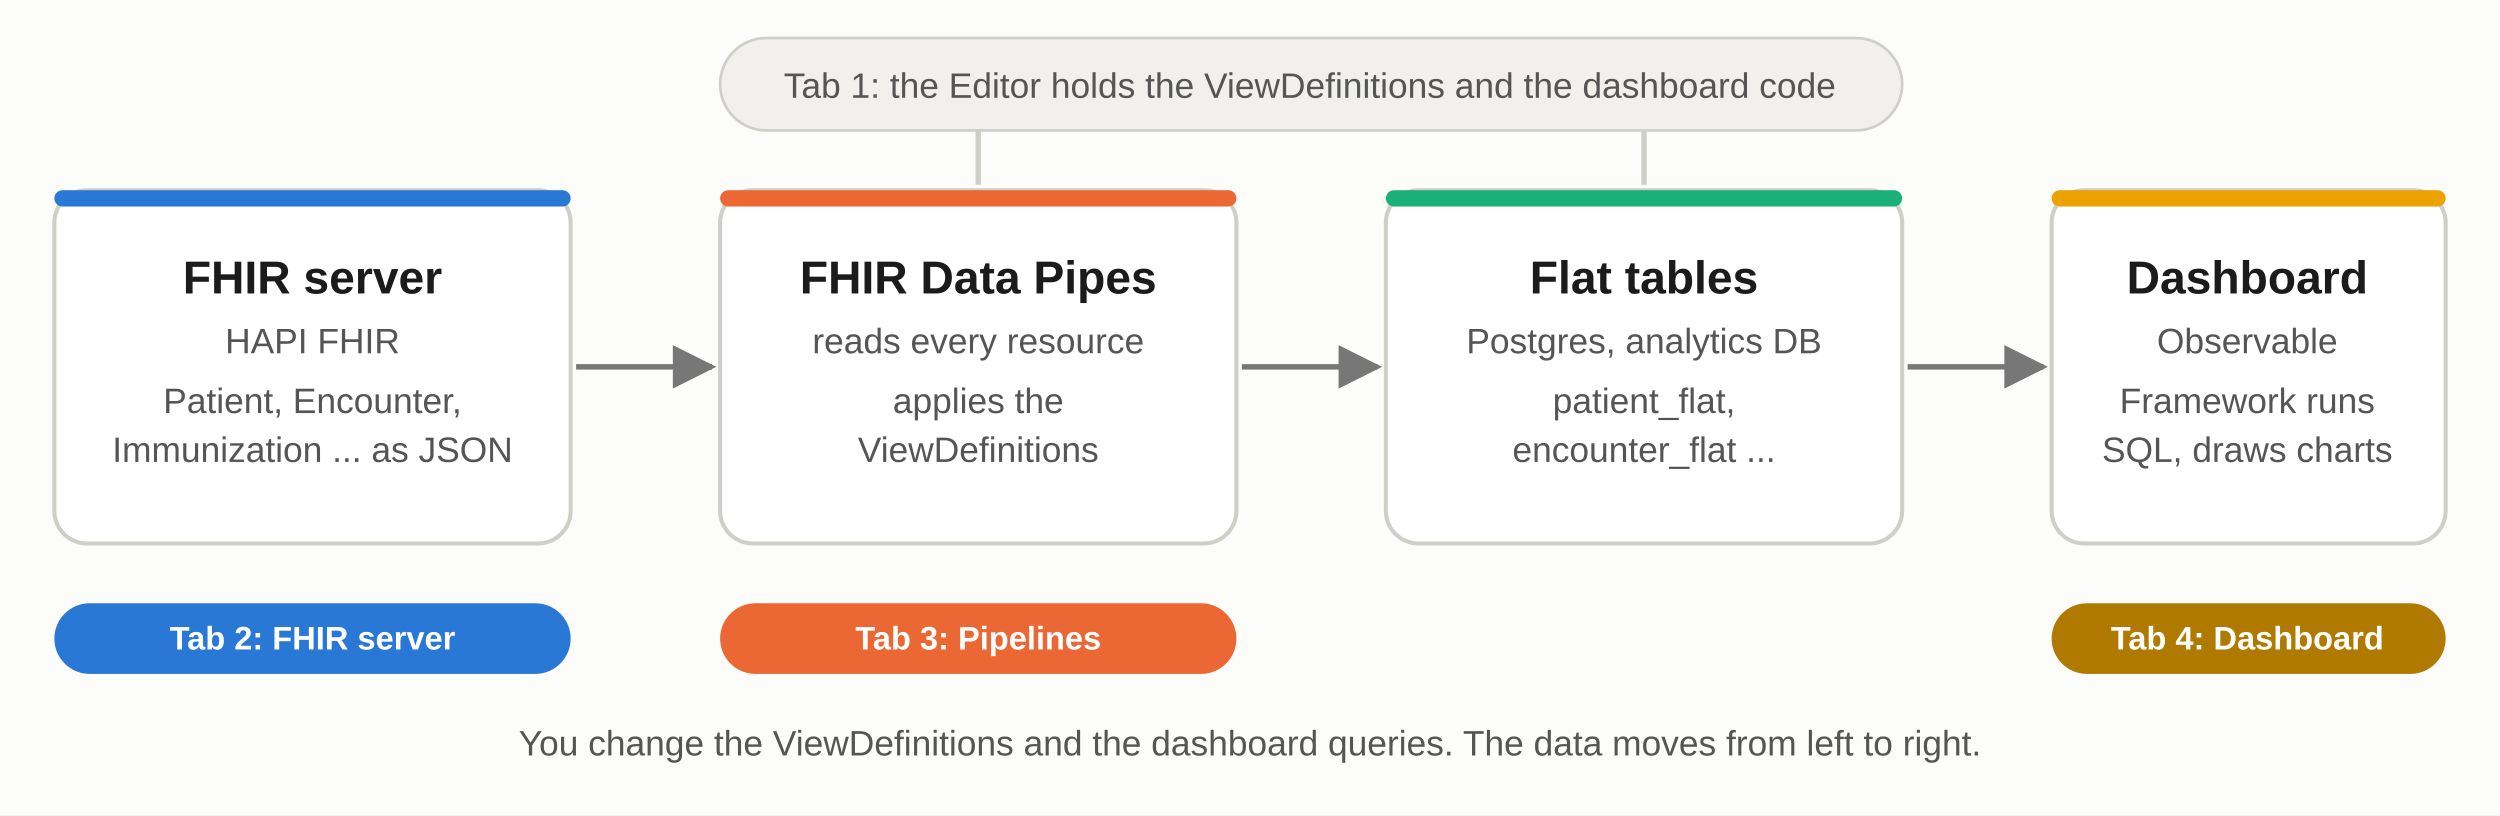
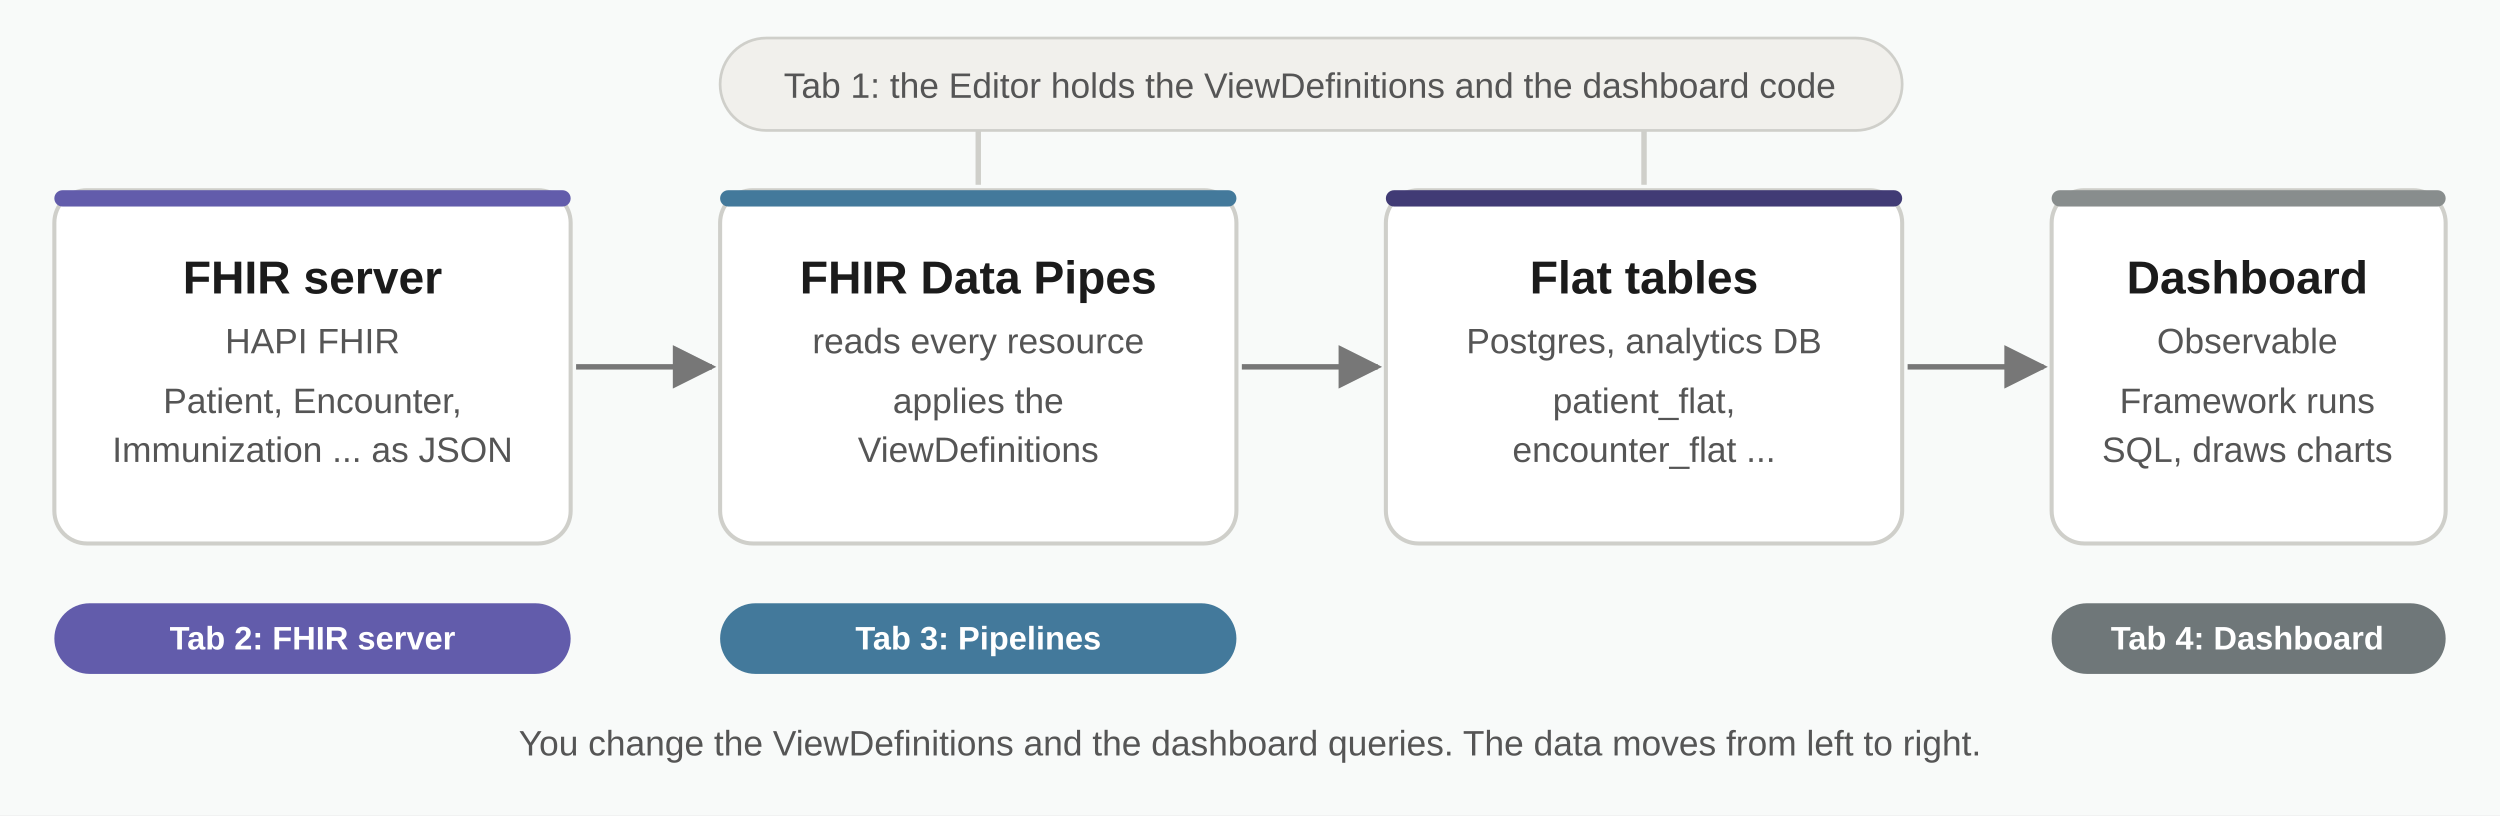
<svg xmlns="http://www.w3.org/2000/svg" viewBox="0 0 920 300" role="img" aria-label="Data flows from the FHIR server through FHIR Data Pipes into Postgres tables and then to the dashboard">
  <style>
    text { font-family: Arial, Helvetica, sans-serif; fill: #1b1b1b; }
    .t { font-size: 17px; font-weight: 700; }
    .s { font-size: 13px; fill: #555; }
    .tab { font-size: 12px; font-weight: 700; fill: #fff; }
    .box { fill: #fff; stroke: #cfcfca; stroke-width: 1.5; }
    .arrow { stroke: #777; stroke-width: 2; fill: none; marker-end: url(#ah); }
  </style>
  <defs>
    <marker id="ah" viewBox="0 0 10 10" refX="9" refY="5" markerWidth="8" markerHeight="8" orient="auto">
      <path d="M0 0L10 5L0 10z" fill="#777" />
    </marker>
  </defs>
-   <rect width="920" height="300" fill="#fcfcfb" />
+   <rect width="920" height="300" fill="#f8faf9" />
  <rect class="box" x="20" y="70" width="190" height="130" rx="12" />
-   <rect x="20" y="70" width="190" height="6" rx="3" fill="#2a78d6" />
+   <rect x="20" y="70" width="190" height="6" rx="3" fill="#625cab" />
  <text class="t" x="115" y="108" text-anchor="middle">FHIR server</text>
  <text class="s" x="115" y="130" text-anchor="middle">HAPI FHIR</text>
  <text class="s" x="115" y="152" text-anchor="middle">Patient, Encounter,</text>
  <text class="s" x="115" y="170" text-anchor="middle">Immunization ... as JSON</text>
  <rect class="box" x="265" y="70" width="190" height="130" rx="12" />
-   <rect x="265" y="70" width="190" height="6" rx="3" fill="#eb6834" />
+   <rect x="265" y="70" width="190" height="6" rx="3" fill="#43799b" />
  <text class="t" x="360" y="108" text-anchor="middle">FHIR Data Pipes</text>
  <text class="s" x="360" y="130" text-anchor="middle">reads every resource</text>
  <text class="s" x="360" y="152" text-anchor="middle">applies the</text>
  <text class="s" x="360" y="170" text-anchor="middle">ViewDefinitions</text>
  <rect class="box" x="510" y="70" width="190" height="130" rx="12" />
-   <rect x="510" y="70" width="190" height="6" rx="3" fill="#1baf7a" />
+   <rect x="510" y="70" width="190" height="6" rx="3" fill="#413b75" />
  <text class="t" x="605" y="108" text-anchor="middle">Flat tables</text>
  <text class="s" x="605" y="130" text-anchor="middle">Postgres, analytics DB</text>
  <text class="s" x="605" y="152" text-anchor="middle">patient_flat,</text>
  <text class="s" x="605" y="170" text-anchor="middle">encounter_flat ...</text>
  <rect class="box" x="755" y="70" width="145" height="130" rx="12" />
-   <rect x="755" y="70" width="145" height="6" rx="3" fill="#eda100" />
+   <rect x="755" y="70" width="145" height="6" rx="3" fill="#888d8d" />
  <text class="t" x="827" y="108" text-anchor="middle">Dashboard</text>
  <text class="s" x="827" y="130" text-anchor="middle">Observable</text>
  <text class="s" x="827" y="152" text-anchor="middle">Framework runs</text>
  <text class="s" x="827" y="170" text-anchor="middle">SQL, draws charts</text>
  <path class="arrow" d="M212 135H262" />
  <path class="arrow" d="M457 135H507" />
  <path class="arrow" d="M702 135H752" />
-   <rect x="20" y="222" width="190" height="26" rx="13" fill="#2a78d6" />
+   <rect x="20" y="222" width="190" height="26" rx="13" fill="#625cab" />
  <text class="tab" x="115" y="239" text-anchor="middle">Tab 2: FHIR server</text>
-   <rect x="265" y="222" width="190" height="26" rx="13" fill="#eb6834" />
+   <rect x="265" y="222" width="190" height="26" rx="13" fill="#43799b" />
  <text class="tab" x="360" y="239" text-anchor="middle">Tab 3: Pipelines</text>
-   <rect x="755" y="222" width="145" height="26" rx="13" fill="#b07a00" />
+   <rect x="755" y="222" width="145" height="26" rx="13" fill="#6f7779" />
  <text class="tab" x="827" y="239" text-anchor="middle">Tab 4: Dashboard</text>
  <rect x="265" y="14" width="435" height="34" rx="17" fill="#f1f0ec" stroke="#cfcfca" />
  <text class="s" x="482" y="36" text-anchor="middle">Tab 1: the Editor holds the ViewDefinitions and the dashboard code</text>
  <path d="M360 48V68" stroke="#cfcfca" stroke-width="2" />
  <path d="M605 48V68" stroke="#cfcfca" stroke-width="2" />
  <text class="s" x="460" y="278" text-anchor="middle">You change the ViewDefinitions and the dashboard queries. The data moves from left to right.</text>
</svg>
